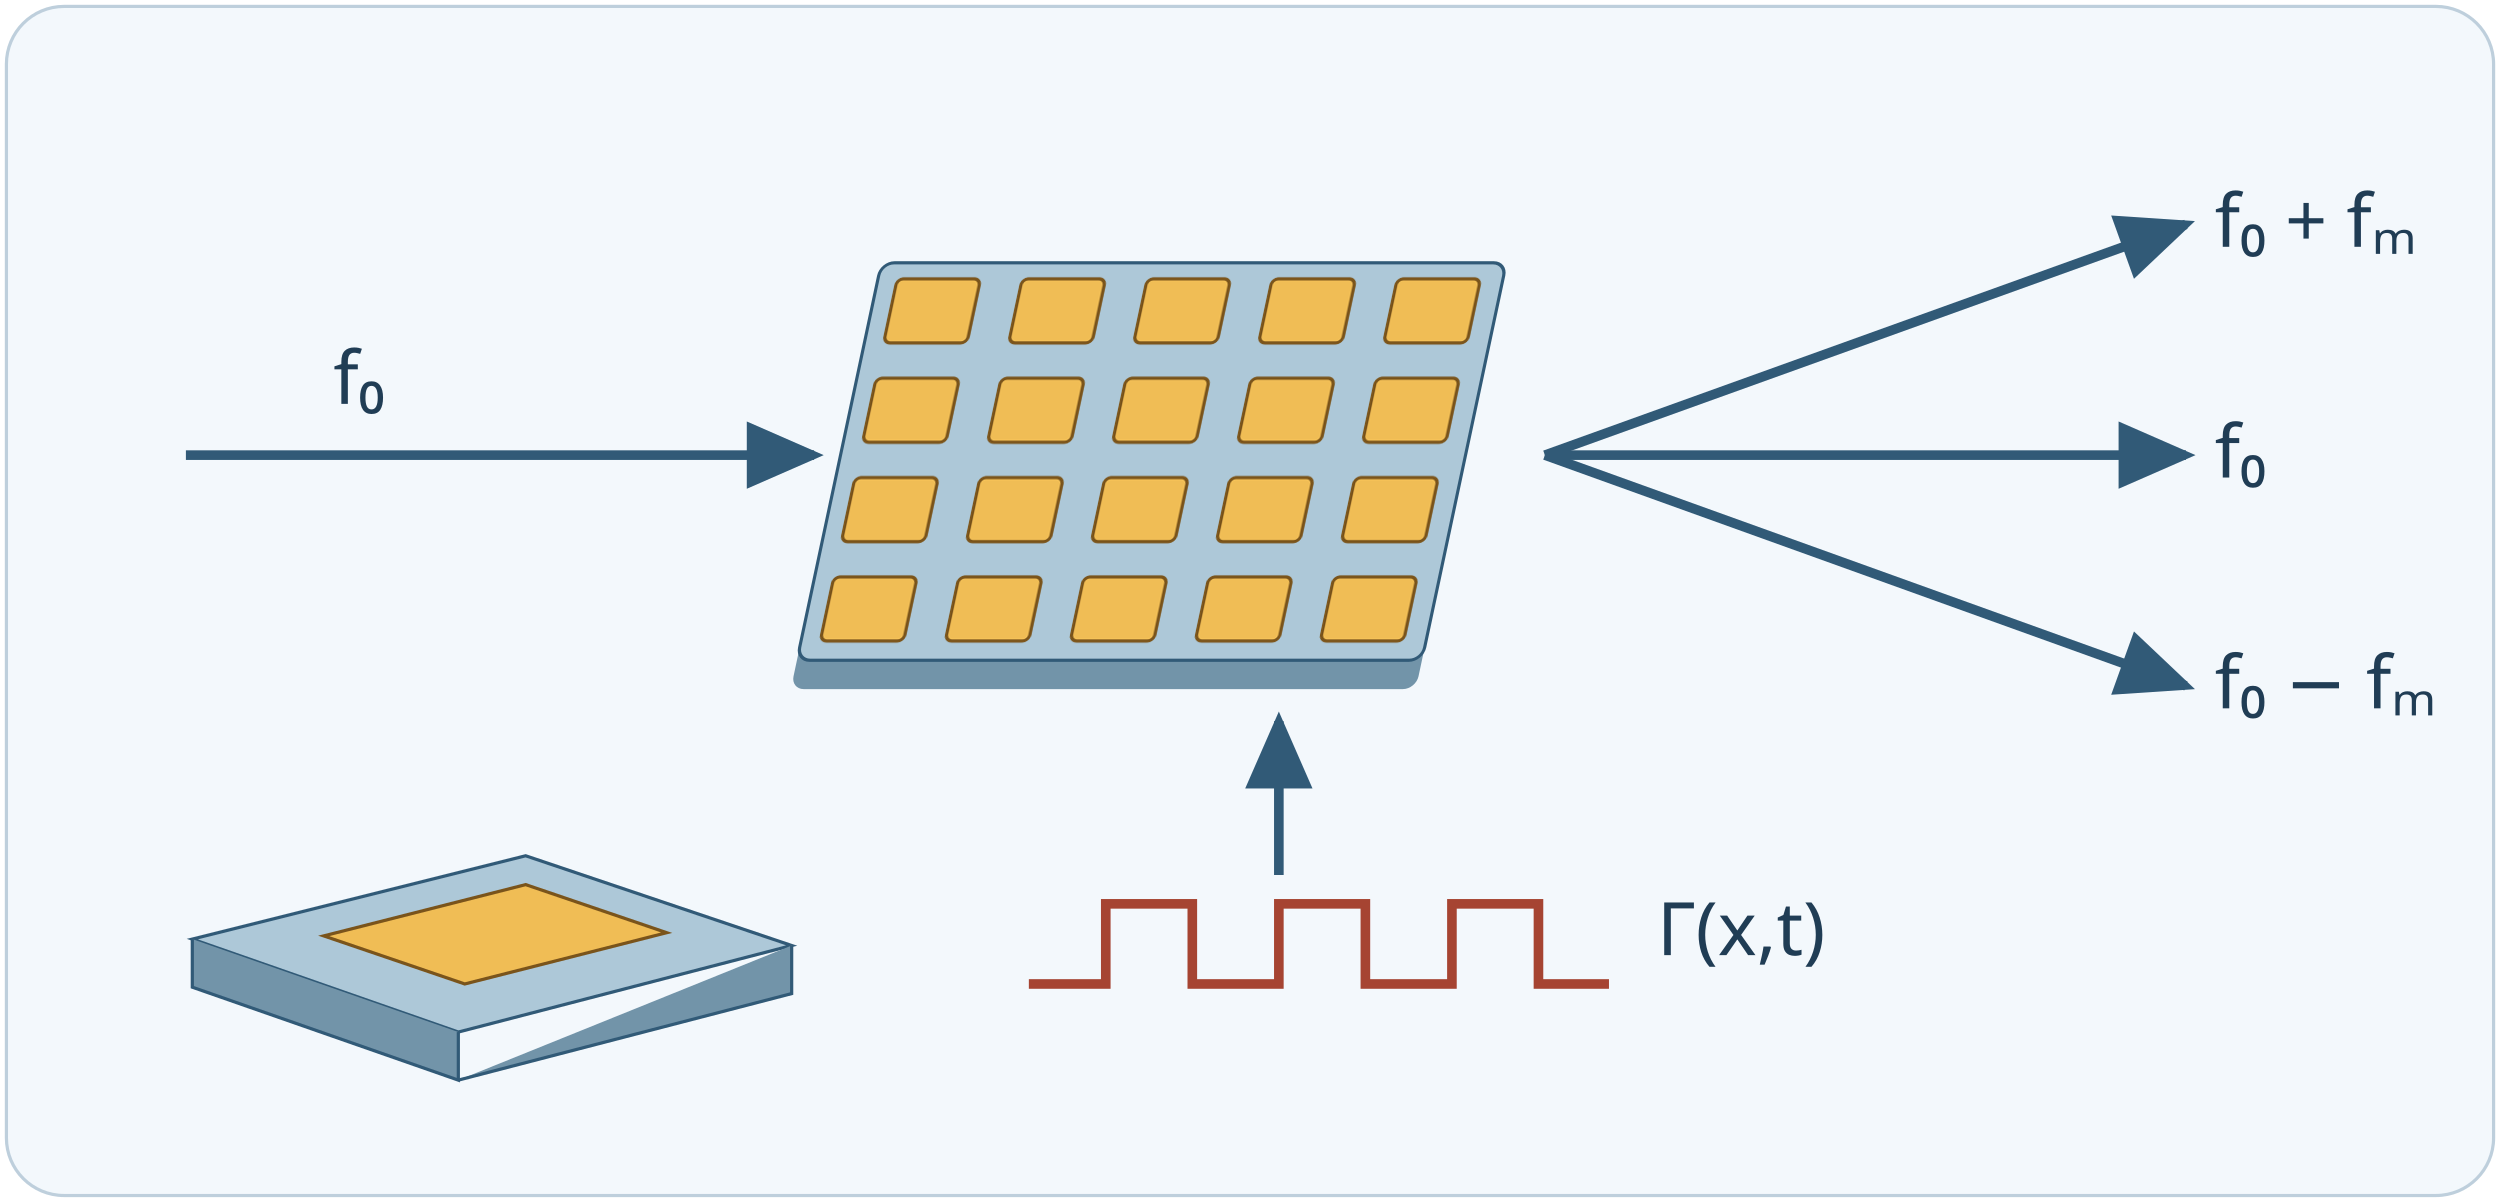
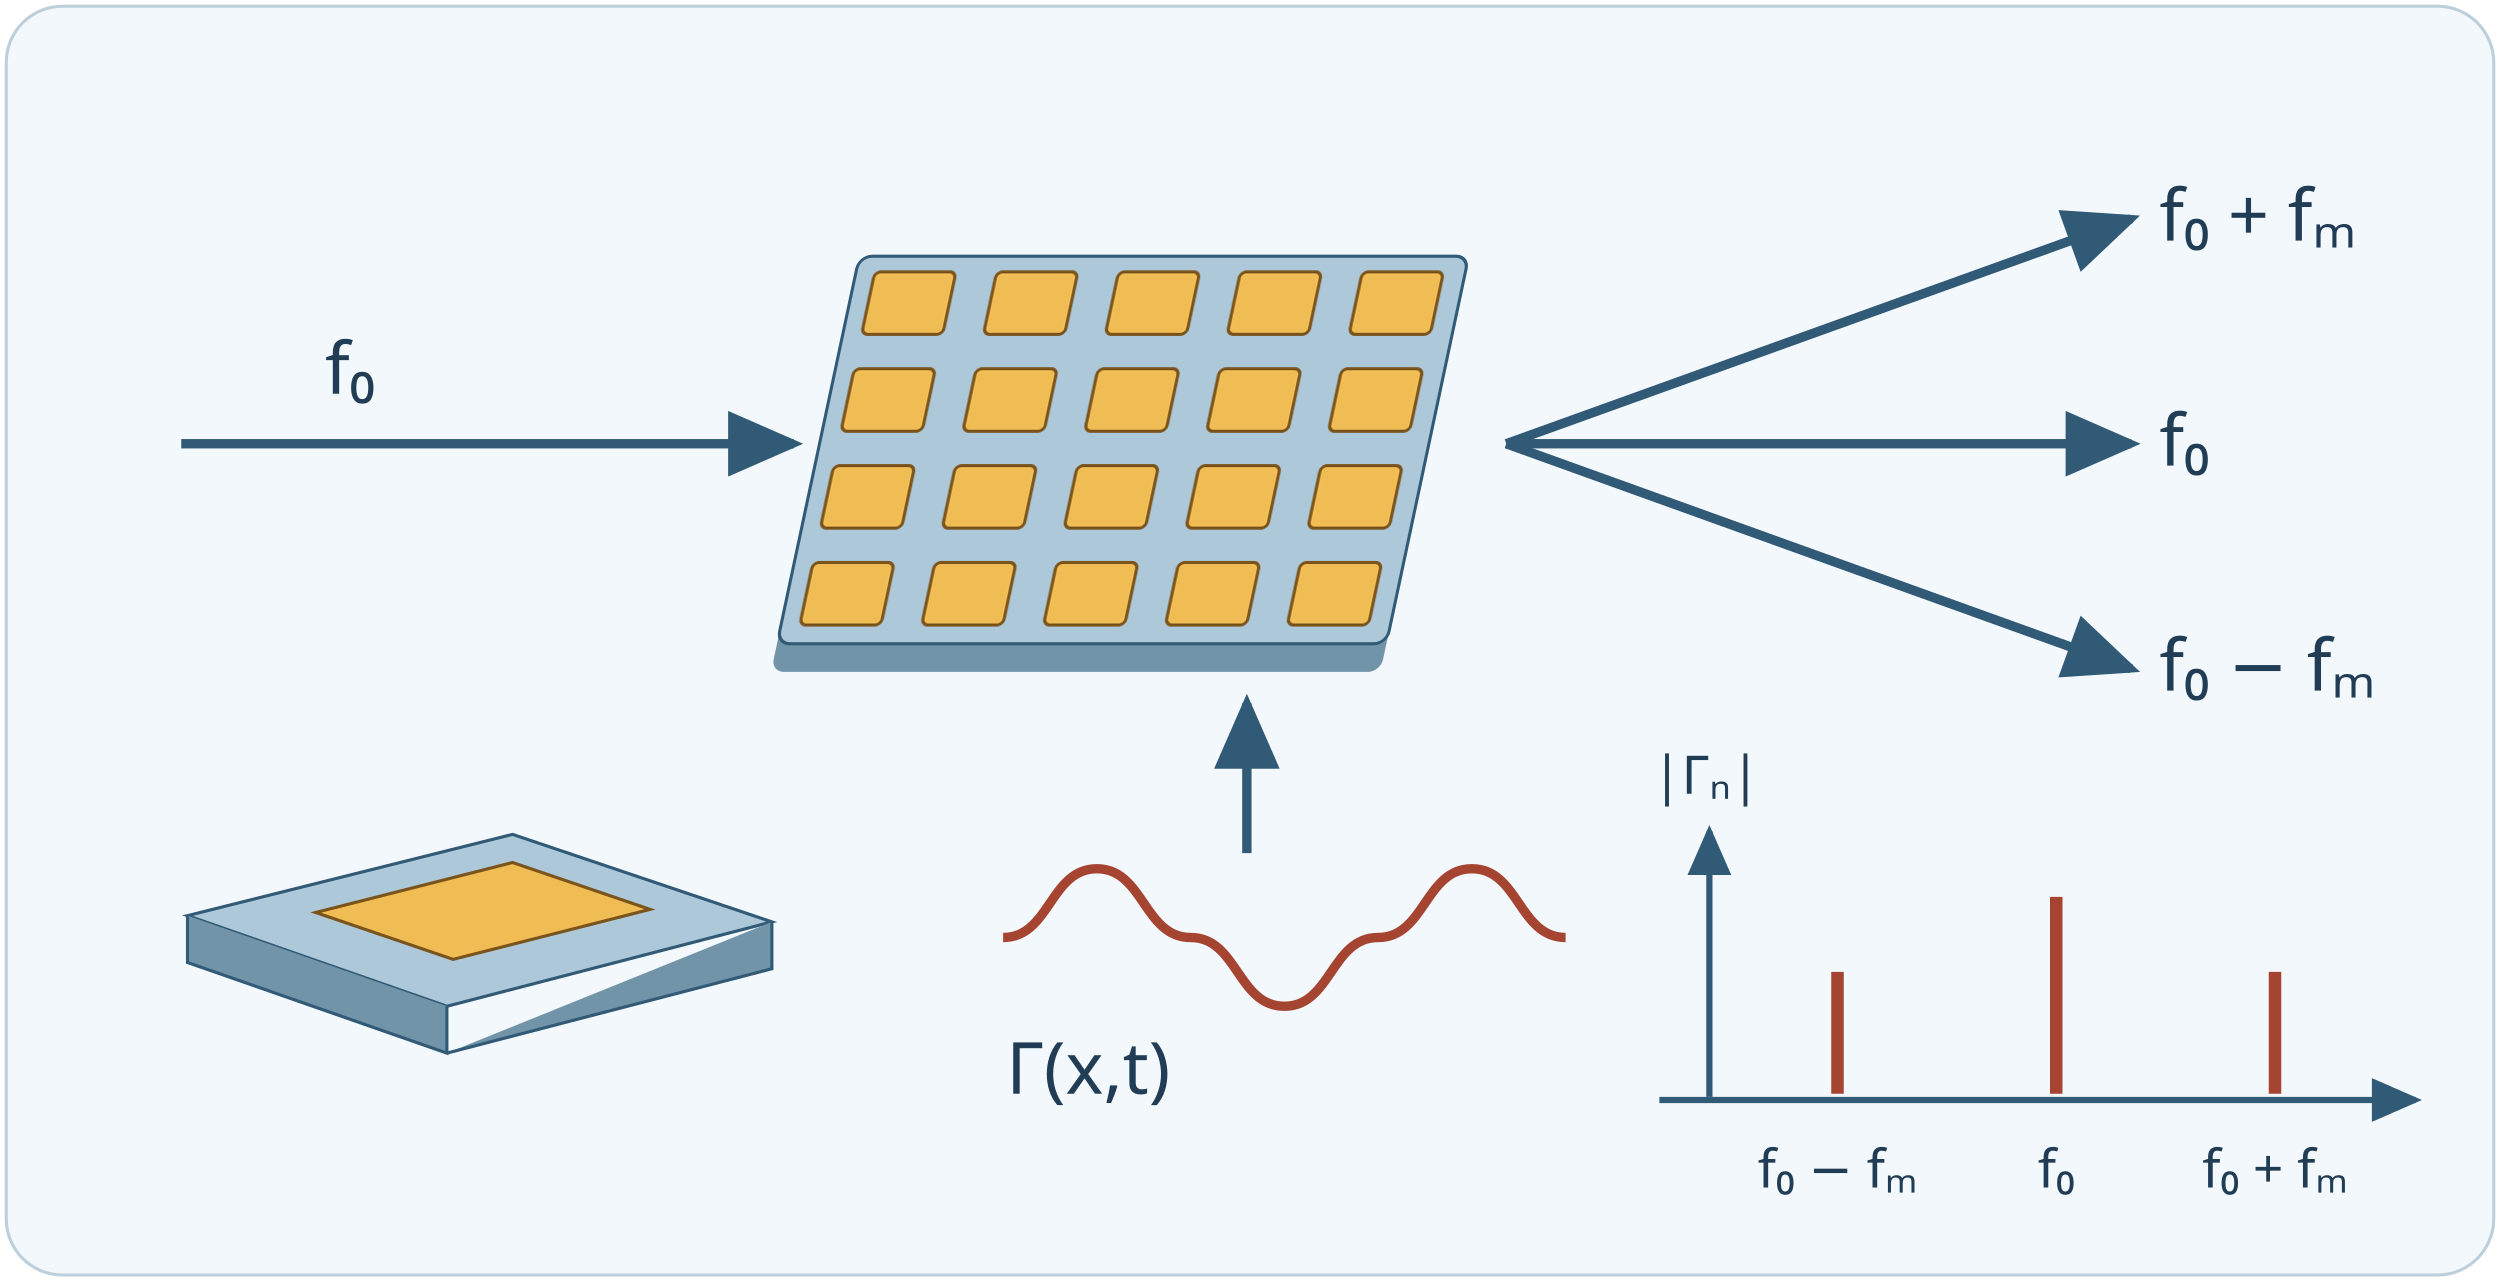
- <svg xmlns="http://www.w3.org/2000/svg" viewBox="0 0 780 375" role="img" aria-labelledby="title desc">
+ <svg xmlns="http://www.w3.org/2000/svg" viewBox="0 0 800 410" role="img" aria-labelledby="title desc">
  <defs>
    <marker id="arrow" markerWidth="8" markerHeight="7" refX="7" refY="3.5" orient="auto">
      <path d="M0 0L8 3.5L0 7Z" fill="#315a77" />
    </marker>
    <pattern id="cells" width="39" height="31" patternUnits="userSpaceOnUse">
      <rect x="6" y="5" width="26" height="20" rx="2" fill="#f0bd55" stroke="#7a541b" />
    </pattern>
  </defs>
-   <rect x="2" y="2" width="776" height="371" rx="18" fill="#f3f8fc" stroke="#becfdc" />
+   <rect x="2" y="2" width="796" height="406" rx="18" fill="#f3f8fc" stroke="#becfdc" />
  <g fill="none" stroke="#315a77" stroke-width="3" marker-end="url(#arrow)">
    <path d="M58 142H254" />
    <path d="M482 142L682 70" />
    <path d="M482 142H682" />
    <path d="M482 142L682 214" />
  </g>
  <g transform="translate(275 82) skewX(-12)">
    <rect x="0" y="9" width="195" height="124" rx="4" fill="#7294a9" />
    <rect width="195" height="124" rx="4" fill="#adc8d8" stroke="#315a77" />
    <rect width="195" height="124" fill="url(#cells)" />
  </g>
  <g font-family="system-ui,sans-serif" font-size="23" fill="#203d55">
    <text x="104" y="126">f₀</text>
    <text x="691" y="77">f₀ + fₘ</text>
    <text x="691" y="149">f₀</text>
    <text x="691" y="221">f₀ − fₘ</text>
-     <text x="517" y="298">Γ(x,t)</text>
+     <text x="322" y="350">Γ(x,t)</text>
  </g>
-   <path d="M321 307h24v-25h27v25h27v-25h27v25h27v-25h27v25h22" fill="none" stroke="#a64432" stroke-width="3" />
+   <path d="M321 300C336 300 336 278 351 278S366 300 381 300 396 322 411 322 426 300 441 300 456 278 471 278 486 300 501 300" fill="none" stroke="#a64432" stroke-width="3" />
  <path d="M399 273v-48" fill="none" stroke="#315a77" stroke-width="3" marker-end="url(#arrow)" />
  <g>
    <path d="M60 293l104-26 83 28-104 27Z" fill="#adc8d8" stroke="#315a77" />
    <path d="M60 293v15l83 29v-15m0 15l104-27v-15" fill="#7294a9" stroke="#315a77" />
    <path d="M101 292l63-16 44 15-63 16Z" fill="#f0bd55" stroke="#7a541b" />
  </g>
+   <g fill="none" stroke="#315a77" stroke-width="2" marker-end="url(#arrow)">
+     <path d="M531 352H773" />
+     <path d="M547 351V266" />
+   </g>
+   <path d="M588 350v-39m70 39v-63m70 63v-39" fill="none" stroke="#a64432" stroke-width="4" />
+   <g fill="#203d55" font-family="system-ui,sans-serif" font-size="17" text-anchor="middle">
+     <text x="546" y="254">|Γₙ|</text>
+     <text x="588" y="380">f₀ − fₘ</text>
+     <text x="658" y="380">f₀</text>
+     <text x="728" y="380">f₀ + fₘ</text>
+   </g>
</svg>
